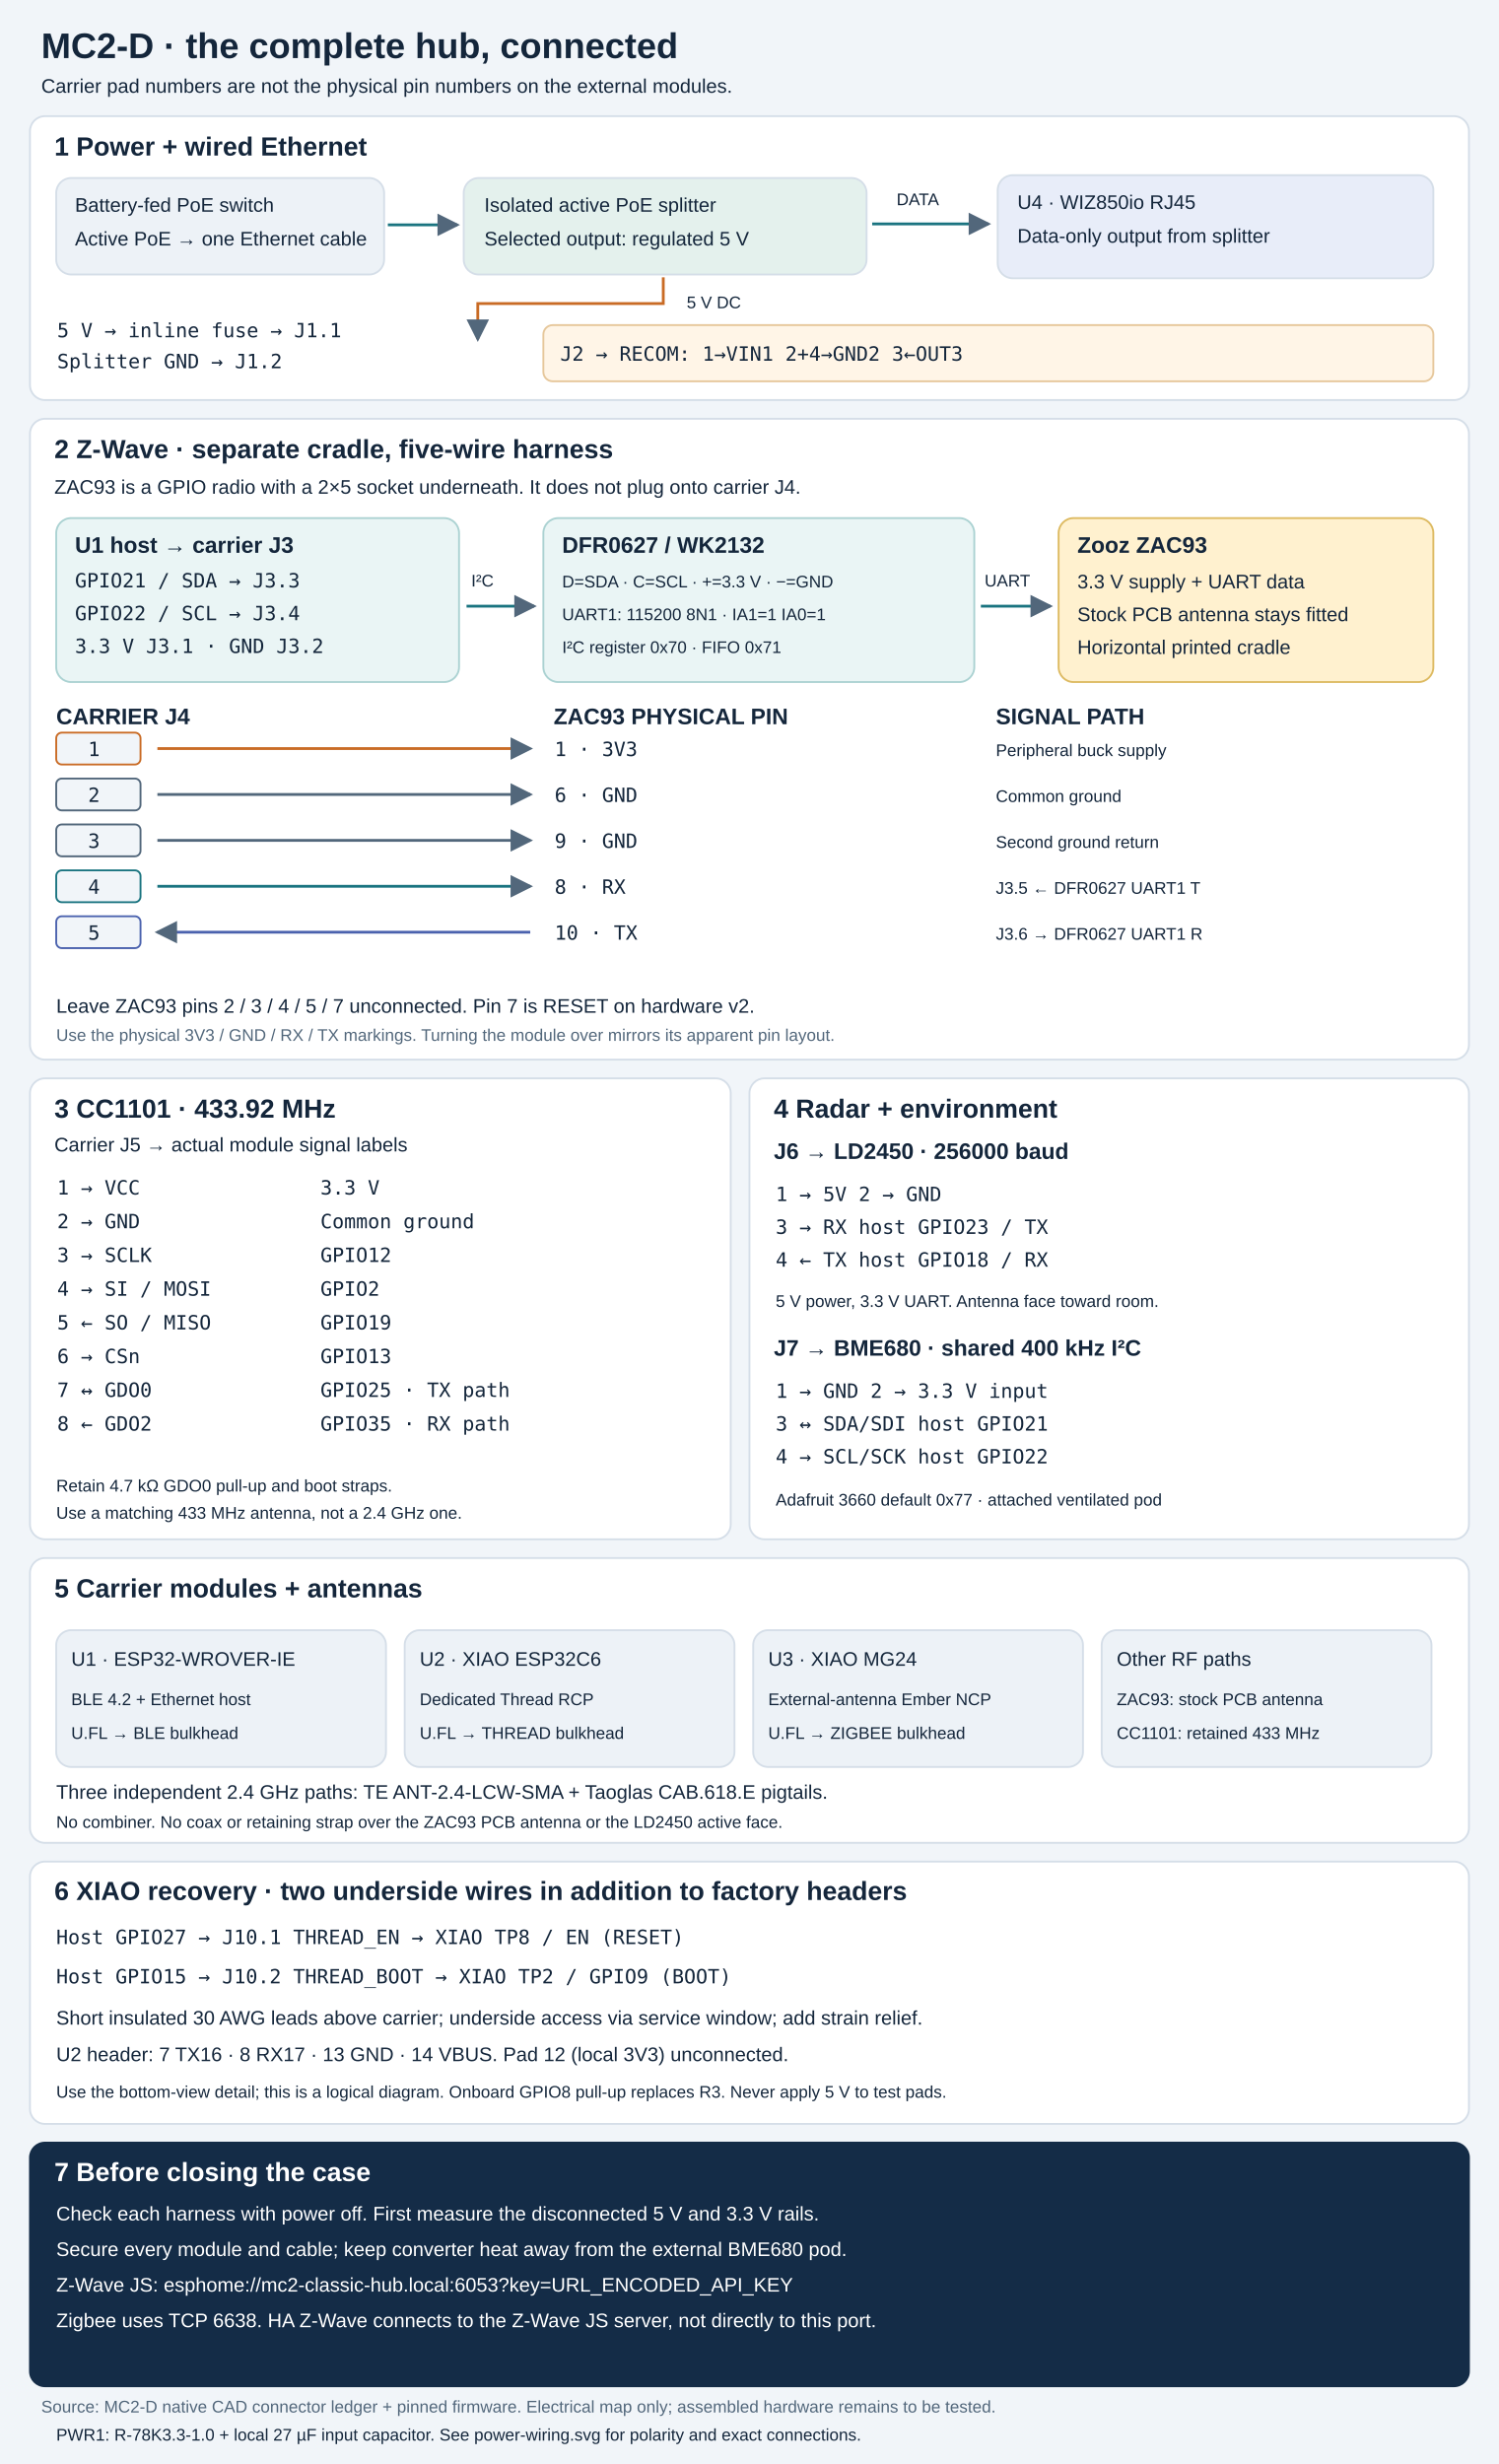
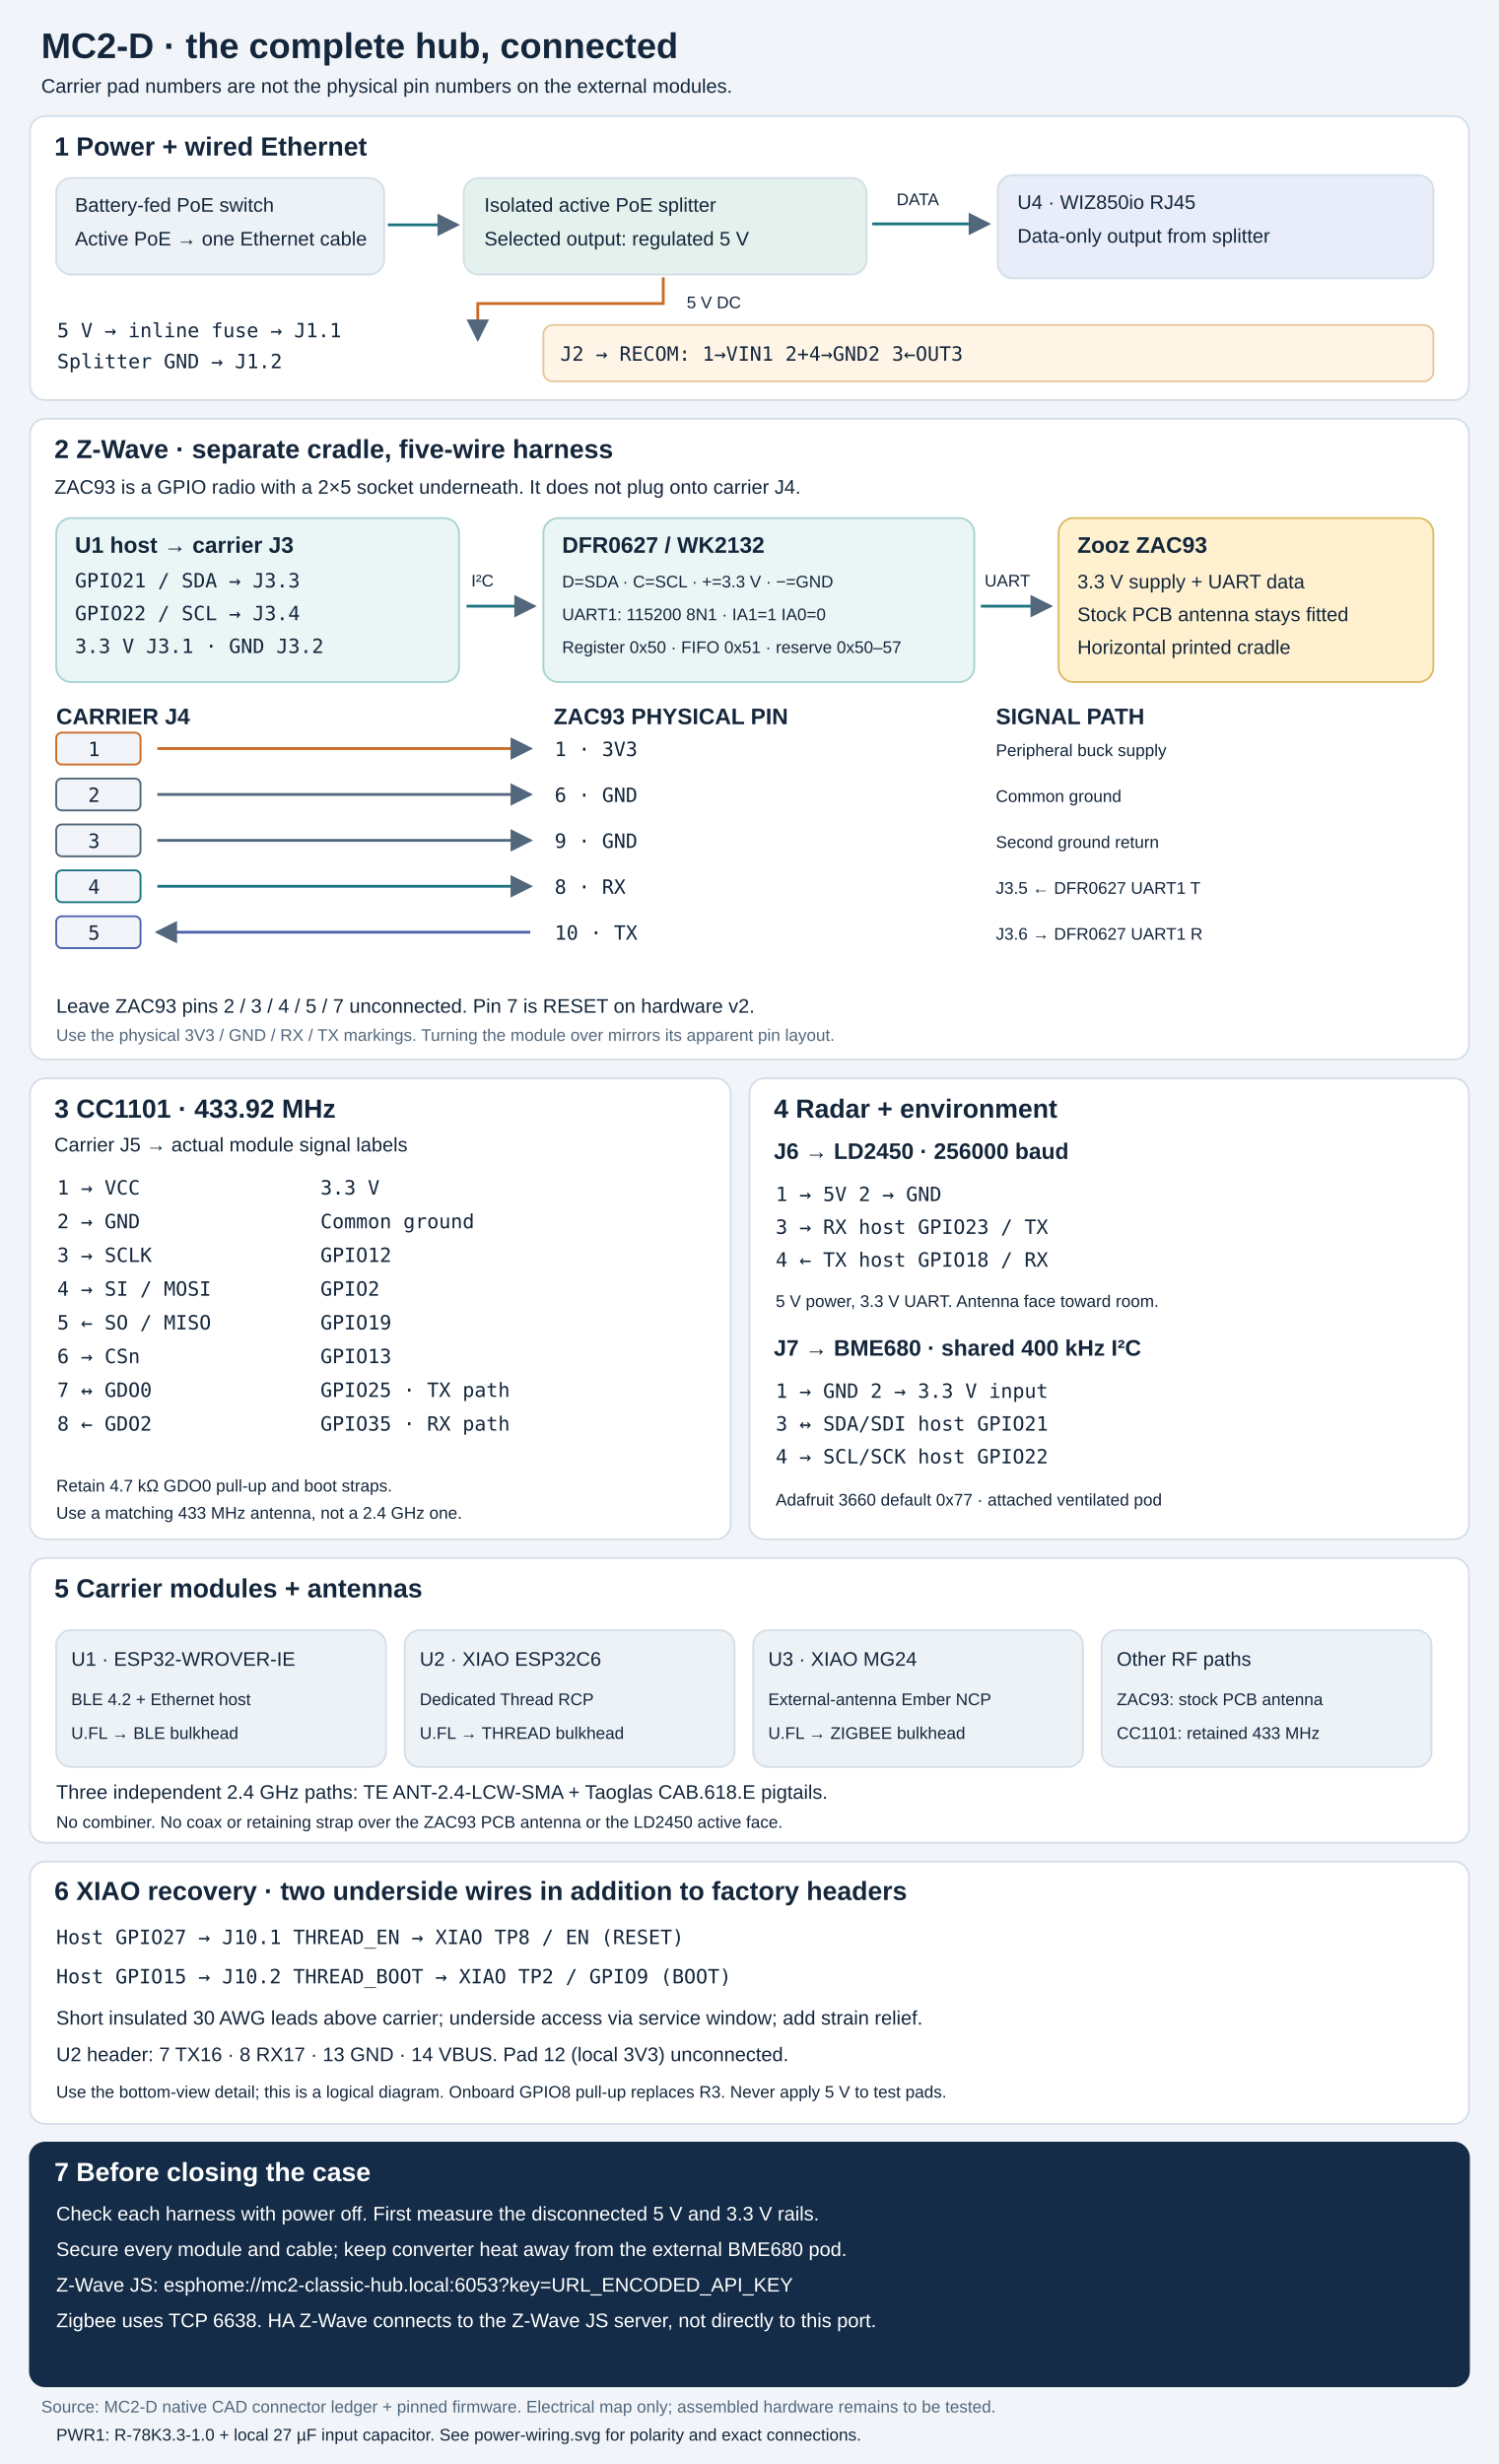
<svg xmlns="http://www.w3.org/2000/svg" width="1600" height="2630" viewBox="0 0 1600 2630" role="img" aria-labelledby="title desc">
  <defs>
    <marker id="arrow" markerWidth="8" markerHeight="8" refX="7" refY="4" orient="auto-start-reverse">
      <path d="M0 0 L8 4 L0 8Z" fill="#52677b" />
    </marker>
  </defs>
  <rect width="1600" height="2630" fill="#f1f5f9" />
  <style>text{font-family:Arial,Helvetica,sans-serif;fill:#14263b}.title{font-size:38px;font-weight:700}.section{font-size:28px;font-weight:700}.label{font-size:24px;font-weight:700}.body{font-size:21px}.small{font-size:18px}.mono{font-family:Menlo,Consolas,monospace;font-size:21px}.muted{fill:#52677b}.white{fill:white}</style>
  <text x="44" y="62" class="title">MC2-D · the complete hub, connected</text>
  <text x="44" y="99" class="body">Carrier pad numbers are not the physical pin numbers on the external modules.</text>
  <rect x="32" y="124" width="1536" height="303" rx="16" fill="#fff" stroke="#d5dee8" stroke-width="2" />
  <text x="58" y="166" class="section">1  Power + wired Ethernet</text>
  <rect x="60" y="190" width="350" height="103" rx="16" fill="#edf2f7" stroke="#d5dee8" stroke-width="2" />
  <text x="80" y="226" class="body">Battery-fed PoE switch</text>
  <text x="80" y="262" class="body">Active PoE → one Ethernet cable</text>
  <rect x="495" y="190" width="430" height="103" rx="16" fill="#e4f1ed" stroke="#d5dee8" stroke-width="2" />
  <text x="517" y="226" class="body">Isolated active PoE splitter</text>
  <text x="517" y="262" class="body">Selected output: regulated 5 V</text>
  <path d="M414 240 L488 240" fill="none" stroke="#1a7480" stroke-width="3" marker-end="url(#arrow)" />
  <rect x="1065" y="187" width="465" height="110" rx="16" fill="#e8edf9" stroke="#d5dee8" stroke-width="2" />
  <text x="1086" y="223" class="body">U4 · WIZ850io RJ45</text>
  <text x="1086" y="259" class="body">Data-only output from splitter</text>
  <path d="M931 239 L1055 239" fill="none" stroke="#1a7480" stroke-width="3" marker-end="url(#arrow)" />
  <text x="957" y="219" class="small">DATA</text>
  <polyline points="708,296 708,324 510,324 510,362" fill="none" stroke="#c96b25" stroke-width="3" marker-end="url(#arrow)" />
  <text x="733" y="329" class="small">5 V DC</text>
  <text x="61" y="360" class="mono">5 V → inline fuse → J1.1</text>
  <text x="61" y="393" class="mono">Splitter GND → J1.2</text>
  <rect x="580" y="347" width="950" height="60" rx="10" fill="#fff5e7" stroke="#e6c79b" stroke-width="2" />
  <text x="598" y="385" class="mono">J2 → RECOM: 1→VIN1   2+4→GND2   3←OUT3</text>
  <rect x="32" y="447" width="1536" height="684" rx="16" fill="#fff" stroke="#d5dee8" stroke-width="2" />
  <text x="58" y="489" class="section">2  Z-Wave · separate cradle, five-wire harness</text>
  <text x="58" y="527" class="body">ZAC93 is a GPIO radio with a 2×5 socket underneath. It does not plug onto carrier J4.</text>
  <rect x="60" y="553" width="430" height="175" rx="16" fill="#eaf5f5" stroke="#abd2d2" stroke-width="2" />
  <text x="80" y="590" class="label">U1 host → carrier J3</text>
  <text x="80" y="627" class="mono">GPIO21 / SDA → J3.3</text>
  <text x="80" y="662" class="mono">GPIO22 / SCL → J3.4</text>
  <text x="80" y="697" class="mono">3.3 V J3.1 · GND J3.2</text>
  <rect x="580" y="553" width="460" height="175" rx="16" fill="#eaf5f5" stroke="#abd2d2" stroke-width="2" />
  <text x="600" y="590" class="label">DFR0627 / WK2132</text>
  <text x="600" y="627" class="small">D=SDA · C=SCL · +=3.3 V · −=GND</text>
-   <text x="600" y="662" class="small">UART1: 115200 8N1 · IA1=1 IA0=1</text>
-   <text x="600" y="697" class="small">I²C register 0x70 · FIFO 0x71</text>
+   <text x="600" y="662" class="small">UART1: 115200 8N1 · IA1=1 IA0=0</text>
+   <text x="600" y="697" class="small">Register 0x50 · FIFO 0x51 · reserve 0x50–57</text>
  <path d="M498 647 L570 647" fill="none" stroke="#1a7480" stroke-width="3" marker-end="url(#arrow)" />
  <text x="503" y="626" class="small">I²C</text>
  <rect x="1130" y="553" width="400" height="175" rx="16" fill="#fff1cf" stroke="#ddba61" stroke-width="2" />
  <text x="1150" y="590" class="label">Zooz ZAC93</text>
  <text x="1150" y="628" class="body">3.3 V supply + UART data</text>
  <text x="1150" y="663" class="body">Stock PCB antenna stays fitted</text>
  <text x="1150" y="698" class="body">Horizontal printed cradle</text>
  <path d="M1047 647 L1121 647" fill="none" stroke="#1a7480" stroke-width="3" marker-end="url(#arrow)" />
  <text x="1051" y="626" class="small">UART</text>
  <text x="60" y="773" class="label">CARRIER J4</text>
  <text x="591" y="773" class="label">ZAC93 PHYSICAL PIN</text>
  <text x="1063" y="773" class="label">SIGNAL PATH</text>
  <rect x="60" y="782" width="90" height="34" rx="6" fill="#f1f5f9" stroke="#c96b25" stroke-width="2" />
  <text x="94" y="807" class="mono">1</text>
  <path d="M168 799 L566 799" fill="none" stroke="#c96b25" stroke-width="3" marker-end="url(#arrow)" />
  <text x="592" y="807" class="mono">1 · 3V3</text>
  <text x="1063" y="807" class="small">Peripheral buck supply</text>
  <rect x="60" y="831" width="90" height="34" rx="6" fill="#f1f5f9" stroke="#52677b" stroke-width="2" />
  <text x="94" y="856" class="mono">2</text>
  <path d="M168 848 L566 848" fill="none" stroke="#52677b" stroke-width="3" marker-end="url(#arrow)" />
  <text x="592" y="856" class="mono">6 · GND</text>
  <text x="1063" y="856" class="small">Common ground</text>
  <rect x="60" y="880" width="90" height="34" rx="6" fill="#f1f5f9" stroke="#52677b" stroke-width="2" />
  <text x="94" y="905" class="mono">3</text>
  <path d="M168 897 L566 897" fill="none" stroke="#52677b" stroke-width="3" marker-end="url(#arrow)" />
  <text x="592" y="905" class="mono">9 · GND</text>
  <text x="1063" y="905" class="small">Second ground return</text>
  <rect x="60" y="929" width="90" height="34" rx="6" fill="#f1f5f9" stroke="#1a7480" stroke-width="2" />
  <text x="94" y="954" class="mono">4</text>
  <path d="M168 946 L566 946" fill="none" stroke="#1a7480" stroke-width="3" marker-end="url(#arrow)" />
  <text x="592" y="954" class="mono">8 · RX</text>
  <text x="1063" y="954" class="small">J3.5 ← DFR0627 UART1 T</text>
  <rect x="60" y="978" width="90" height="34" rx="6" fill="#f1f5f9" stroke="#4b62ae" stroke-width="2" />
  <text x="94" y="1003" class="mono">5</text>
  <path d="M566 995 L168 995" fill="none" stroke="#4b62ae" stroke-width="3" marker-end="url(#arrow)" />
  <text x="592" y="1003" class="mono">10 · TX</text>
  <text x="1063" y="1003" class="small">J3.6 → DFR0627 UART1 R</text>
  <text x="60" y="1081" class="body">Leave ZAC93 pins 2 / 3 / 4 / 5 / 7 unconnected. Pin 7 is RESET on hardware v2.</text>
  <text x="60" y="1111" class="small muted">Use the physical 3V3 / GND / RX / TX markings. Turning the module over mirrors its apparent pin layout.</text>
  <rect x="32" y="1151" width="748" height="492" rx="16" fill="#fff" stroke="#d5dee8" stroke-width="2" />
  <rect x="800" y="1151" width="768" height="492" rx="16" fill="#fff" stroke="#d5dee8" stroke-width="2" />
  <text x="58" y="1193" class="section">3  CC1101 · 433.92 MHz</text>
  <text x="58" y="1229" class="body">Carrier J5 → actual module signal labels</text>
  <text x="61" y="1275" class="mono">1 → VCC</text>
  <text x="342" y="1275" class="mono">3.3 V</text>
  <text x="61" y="1311" class="mono">2 → GND</text>
  <text x="342" y="1311" class="mono">Common ground</text>
  <text x="61" y="1347" class="mono">3 → SCLK</text>
  <text x="342" y="1347" class="mono">GPIO12</text>
  <text x="61" y="1383" class="mono">4 → SI / MOSI</text>
  <text x="342" y="1383" class="mono">GPIO2</text>
  <text x="61" y="1419" class="mono">5 ← SO / MISO</text>
  <text x="342" y="1419" class="mono">GPIO19</text>
  <text x="61" y="1455" class="mono">6 → CSn</text>
  <text x="342" y="1455" class="mono">GPIO13</text>
  <text x="61" y="1491" class="mono">7 ↔ GDO0</text>
  <text x="342" y="1491" class="mono">GPIO25 · TX path</text>
  <text x="61" y="1527" class="mono">8 ← GDO2</text>
  <text x="342" y="1527" class="mono">GPIO35 · RX path</text>
  <text x="60" y="1592" class="small">Retain 4.7 kΩ GDO0 pull-up and boot straps.</text>
  <text x="60" y="1621" class="small">Use a matching 433 MHz antenna, not a 2.4 GHz one.</text>
  <text x="826" y="1193" class="section">4  Radar + environment</text>
  <text x="826" y="1237" class="label">J6 → LD2450 · 256000 baud</text>
  <text x="828" y="1282" class="mono">1 → 5V      2 → GND</text>
  <text x="828" y="1317" class="mono">3 → RX      host GPIO23 / TX</text>
  <text x="828" y="1352" class="mono">4 ← TX      host GPIO18 / RX</text>
  <text x="828" y="1395" class="small">5 V power, 3.3 V UART. Antenna face toward room.</text>
  <text x="826" y="1447" class="label">J7 → BME680 · shared 400 kHz I²C</text>
  <text x="828" y="1492" class="mono">1 → GND     2 → 3.3 V input</text>
  <text x="828" y="1527" class="mono">3 ↔ SDA/SDI  host GPIO21</text>
  <text x="828" y="1562" class="mono">4 → SCL/SCK  host GPIO22</text>
  <text x="828" y="1607" class="small">Adafruit 3660 default 0x77 · attached ventilated pod</text>
  <rect x="32" y="1663" width="1536" height="304" rx="16" fill="#fff" stroke="#d5dee8" stroke-width="2" />
  <text x="58" y="1705" class="section">5  Carrier modules + antennas</text>
  <rect x="60" y="1740" width="352" height="146" rx="16" fill="#edf2f7" stroke="#d5dee8" stroke-width="2" />
  <text x="76" y="1778" class="body">U1 · ESP32-WROVER-IE</text>
  <text x="76" y="1820" class="small">BLE 4.2 + Ethernet host</text>
  <text x="76" y="1856" class="small">U.FL → BLE bulkhead</text>
  <rect x="432" y="1740" width="352" height="146" rx="16" fill="#edf2f7" stroke="#d5dee8" stroke-width="2" />
  <text x="448" y="1778" class="body">U2 · XIAO ESP32C6</text>
  <text x="448" y="1820" class="small">Dedicated Thread RCP</text>
  <text x="448" y="1856" class="small">U.FL → THREAD bulkhead</text>
  <rect x="804" y="1740" width="352" height="146" rx="16" fill="#edf2f7" stroke="#d5dee8" stroke-width="2" />
  <text x="820" y="1778" class="body">U3 · XIAO MG24</text>
  <text x="820" y="1820" class="small">External-antenna Ember NCP</text>
  <text x="820" y="1856" class="small">U.FL → ZIGBEE bulkhead</text>
  <rect x="1176" y="1740" width="352" height="146" rx="16" fill="#edf2f7" stroke="#d5dee8" stroke-width="2" />
  <text x="1192" y="1778" class="body">Other RF paths</text>
  <text x="1192" y="1820" class="small">ZAC93: stock PCB antenna</text>
  <text x="1192" y="1856" class="small">CC1101: retained 433 MHz</text>
  <text x="60" y="1920" class="body">Three independent 2.4 GHz paths: TE ANT-2.4-LCW-SMA + Taoglas CAB.618.E pigtails.</text>
  <text x="60" y="1951" class="small">No combiner. No coax or retaining strap over the ZAC93 PCB antenna or the LD2450 active face.</text>
  <rect x="32" y="1987" width="1536" height="280" rx="16" fill="#fff" stroke="#d5dee8" stroke-width="2" />
  <text x="58" y="2028" class="section">6  XIAO recovery · two underside wires in addition to factory headers</text>
  <text x="60" y="2075" class="mono">Host GPIO27 → J10.1 THREAD_EN   → XIAO TP8 / EN (RESET)</text>
  <text x="60" y="2117" class="mono">Host GPIO15 → J10.2 THREAD_BOOT → XIAO TP2 / GPIO9 (BOOT)</text>
  <text x="60" y="2161" class="body">Short insulated 30 AWG leads above carrier; underside access via service window; add strain relief.</text>
  <text x="60" y="2200" class="body">U2 header: 7 TX16 · 8 RX17 · 13 GND · 14 VBUS. Pad 12 (local 3V3) unconnected.</text>
  <text x="60" y="2239" class="small">Use the bottom-view detail; this is a logical diagram. Onboard GPIO8 pull-up replaces R3. Never apply 5 V to test pads.</text>
  <rect x="32" y="2287" width="1536" height="260" rx="16" fill="#142c47" stroke="#142c47" stroke-width="2" />
  <text x="58" y="2328" class="section white">7  Before closing the case</text>
  <text x="60" y="2370" class="body white">Check each harness with power off. First measure the disconnected 5 V and 3.3 V rails.</text>
  <text x="60" y="2408" class="body white">Secure every module and cable; keep converter heat away from the external BME680 pod.</text>
  <text x="60" y="2446" class="body white">Z-Wave JS: esphome://mc2-classic-hub.local:6053?key=URL_ENCODED_API_KEY</text>
  <text x="60" y="2484" class="body white">Zigbee uses TCP 6638. HA Z-Wave connects to the Z-Wave JS server, not directly to this port.</text>
  <text x="44" y="2575" class="small muted">Source: MC2-D native CAD connector ledger + pinned firmware. Electrical map only; assembled hardware remains to be tested.</text>
  <text x="60" y="2605" class="small">PWR1: R-78K3.3-1.0 + local 27 µF input capacitor. See power-wiring.svg for polarity and exact connections.</text>
</svg>
